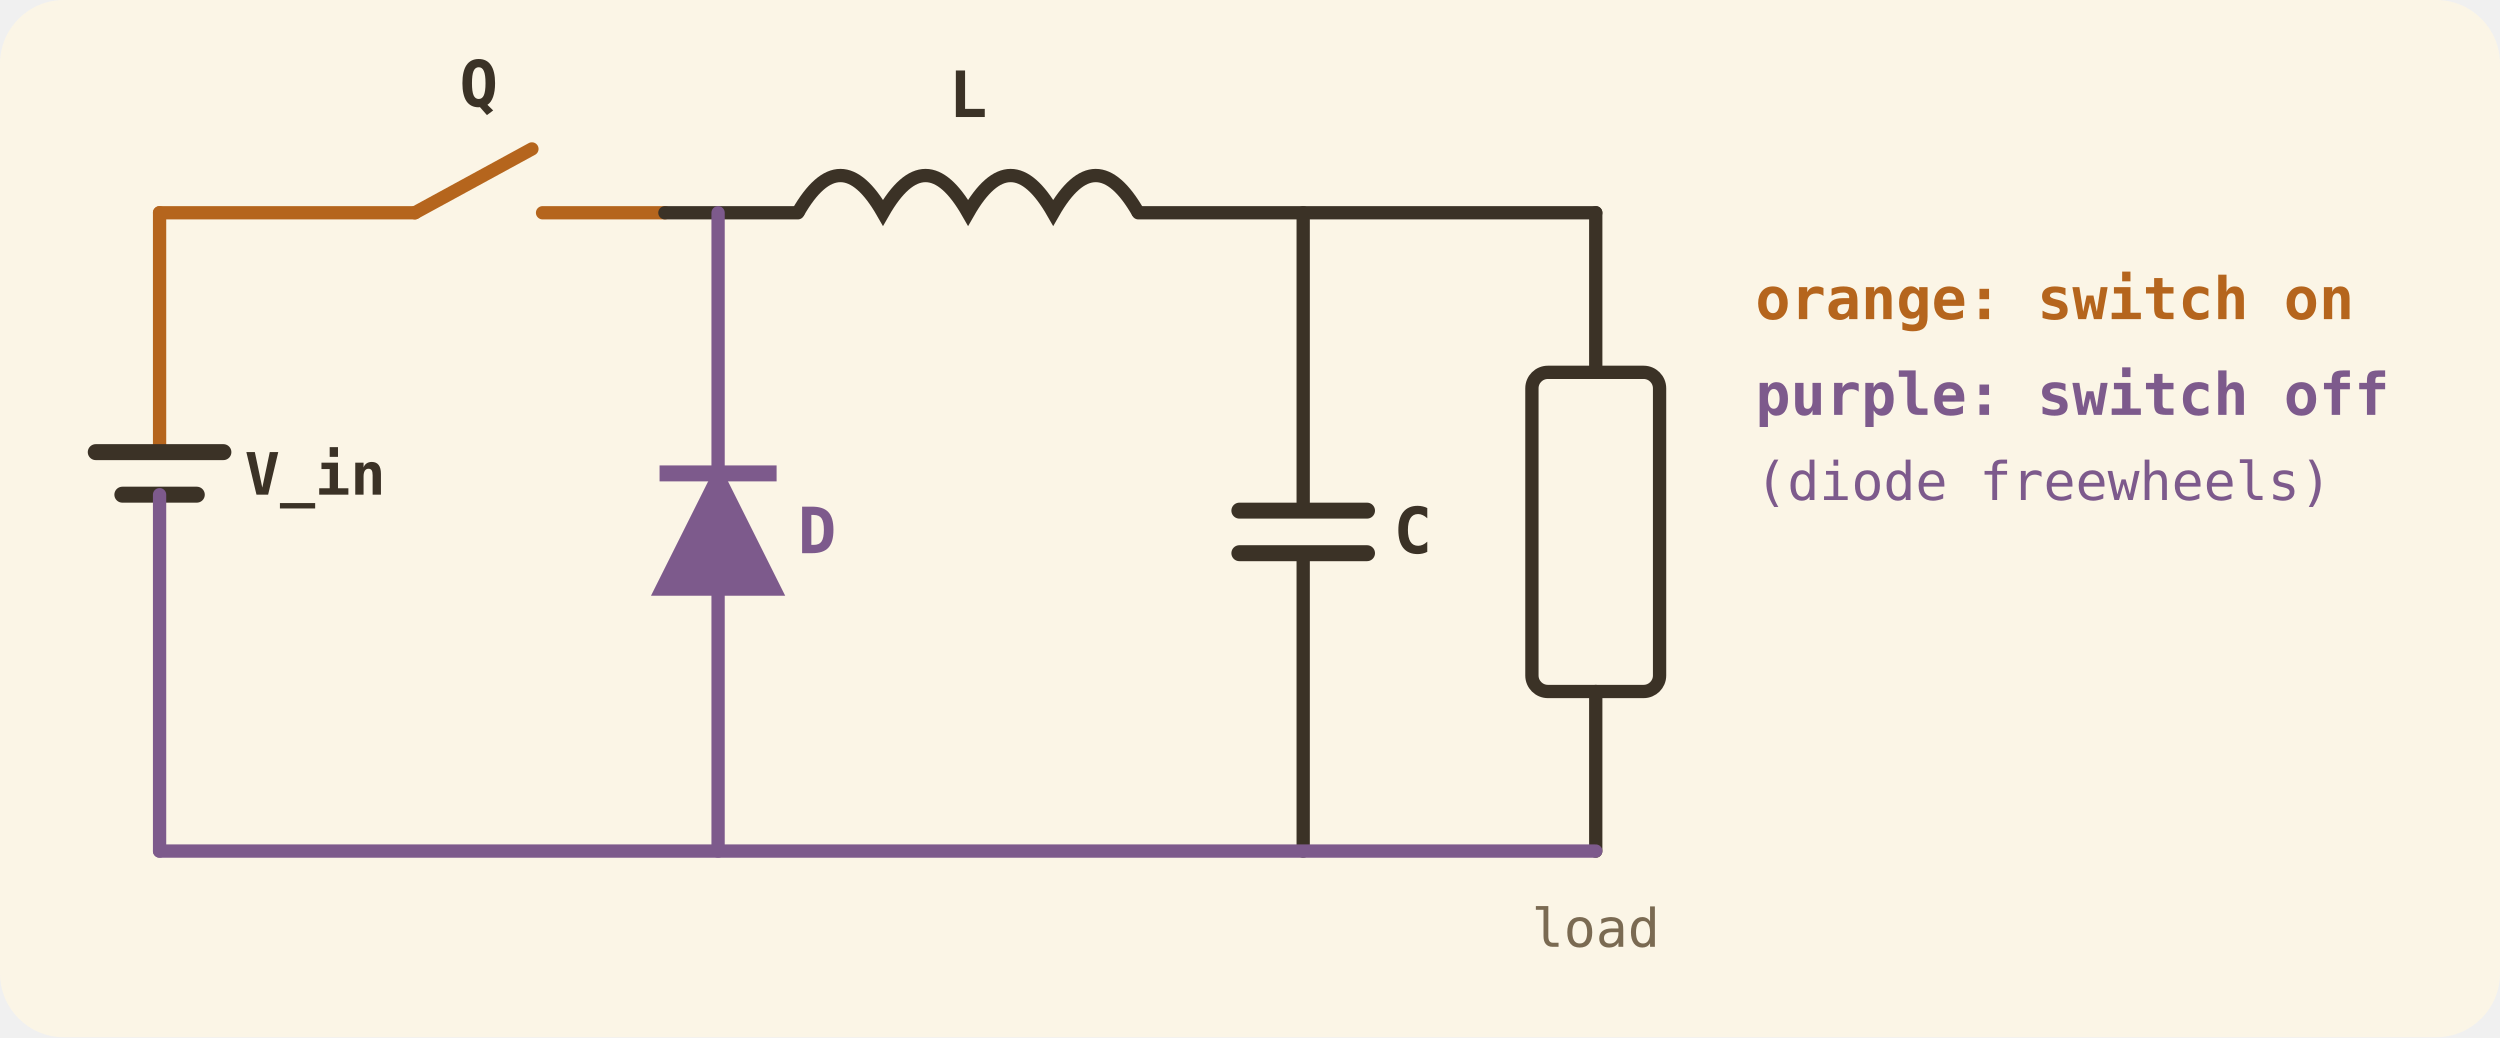
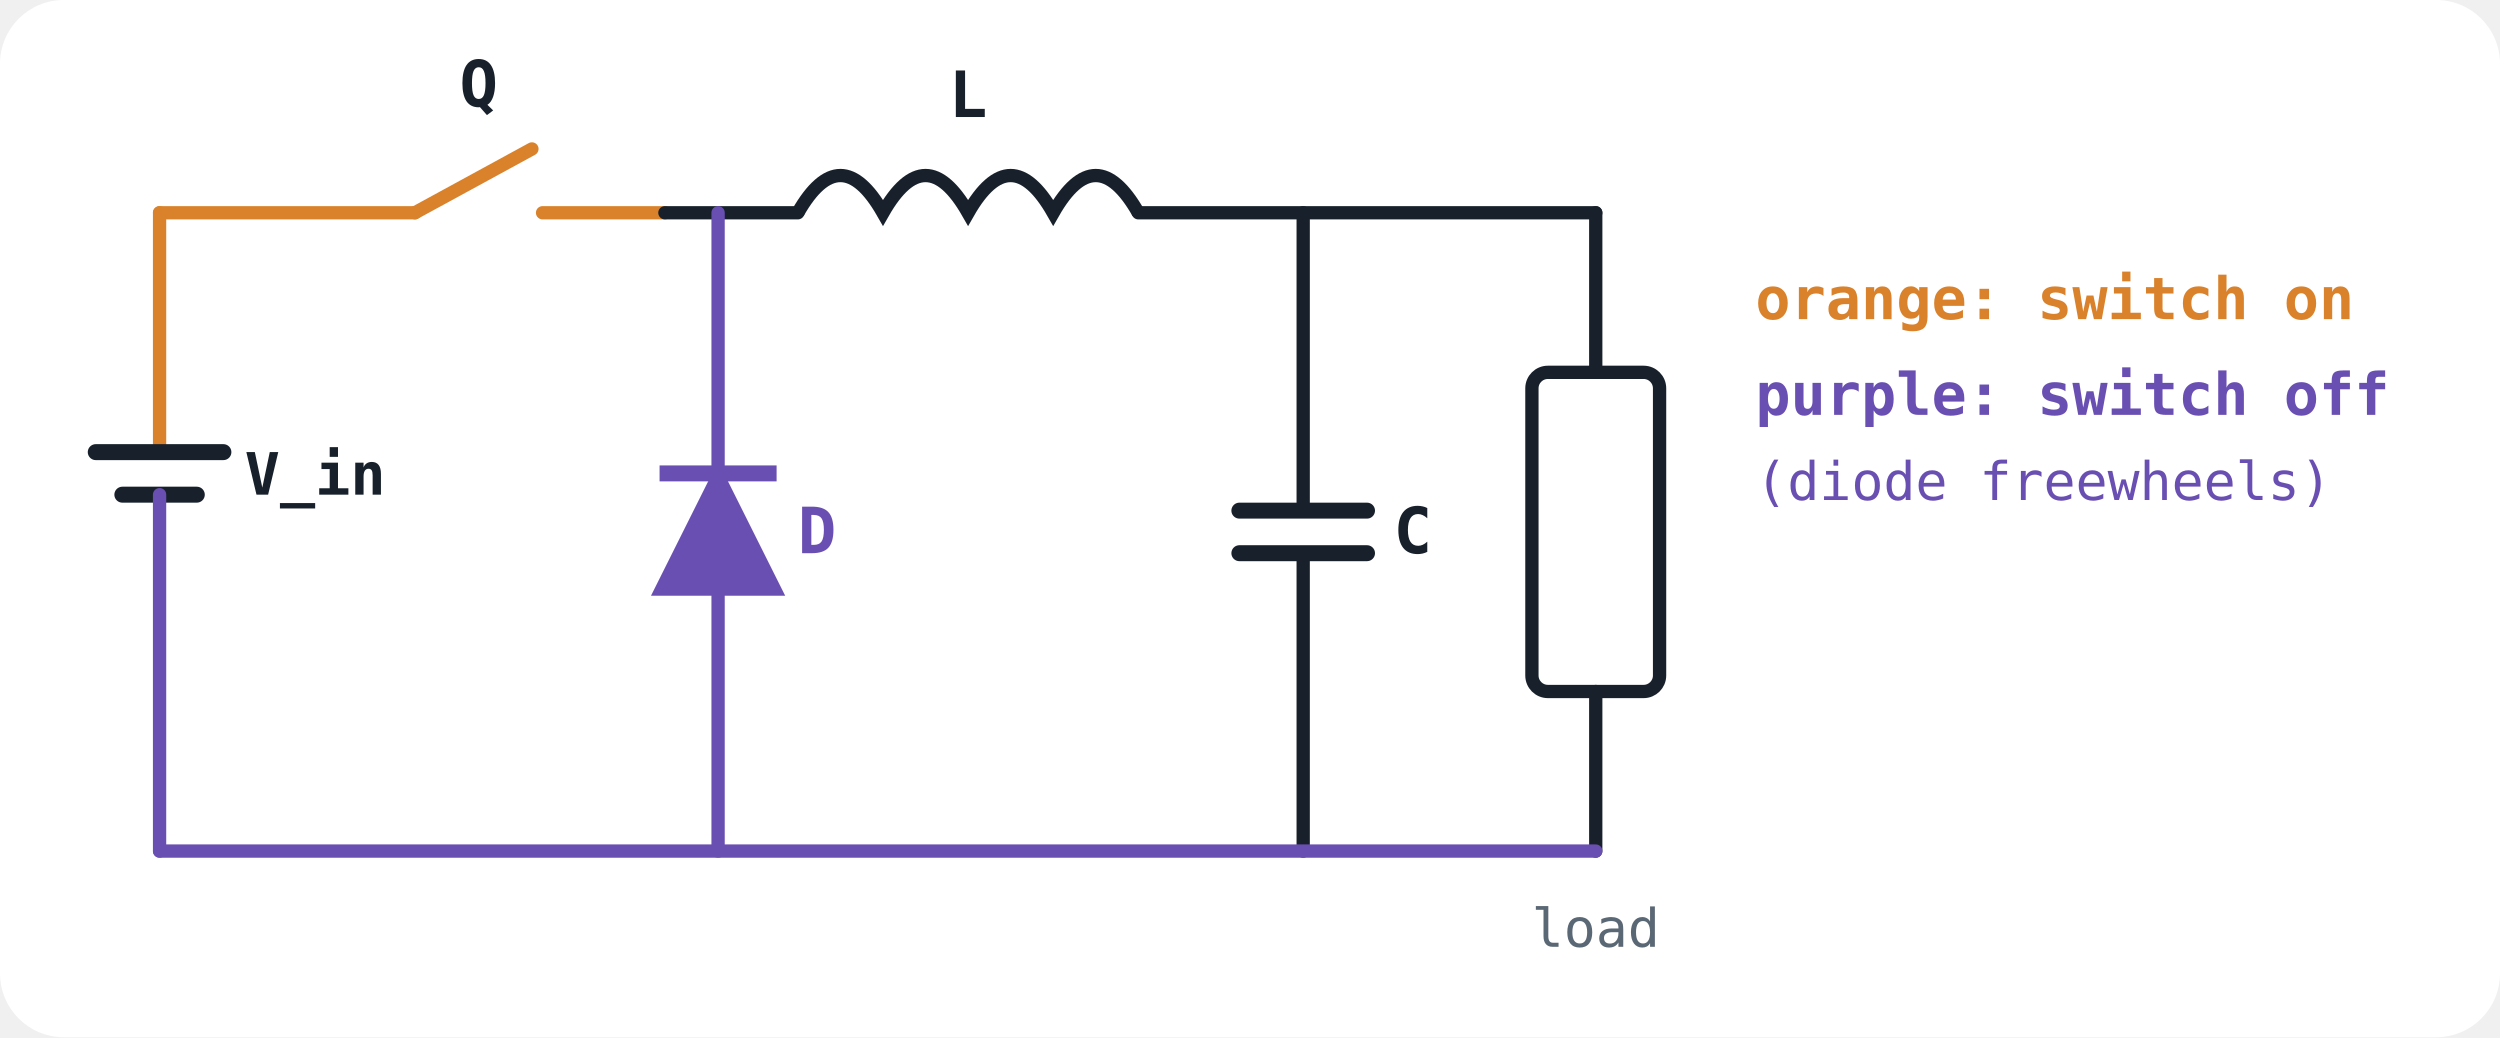
<svg xmlns="http://www.w3.org/2000/svg" viewBox="0 0 470 195" width="470" height="195">
-   <rect width="470" height="195" rx="12" fill="#fbf5e6" />
-   <polyline points="30,40 30,85" fill="none" stroke="#b5651d" stroke-width="2.5" stroke-linecap="round" stroke-linejoin="round" />
-   <polyline points="18,85 42,85" fill="none" stroke="#3b3226" stroke-width="3" stroke-linecap="round" stroke-linejoin="round" />
-   <polyline points="23,93 37,93" fill="none" stroke="#3b3226" stroke-width="3" stroke-linecap="round" stroke-linejoin="round" />
-   <text x="46" y="93" font-family="JetBrains Mono, monospace" font-size="11" font-weight="600" fill="#3b3226" text-anchor="start">V_in</text>
-   <polyline points="30,93 30,160" fill="none" stroke="#7d5a8c" stroke-width="2.5" stroke-linecap="round" stroke-linejoin="round" />
-   <polyline points="30,40 78,40" fill="none" stroke="#b5651d" stroke-width="2.5" stroke-linecap="round" stroke-linejoin="round" />
-   <polyline points="78,40 100,28" fill="none" stroke="#b5651d" stroke-width="2.5" stroke-linecap="round" stroke-linejoin="round" />
-   <polyline points="102,40 125,40" fill="none" stroke="#b5651d" stroke-width="2.5" stroke-linecap="round" stroke-linejoin="round" />
-   <text x="90" y="20" font-family="JetBrains Mono, monospace" font-size="12" font-weight="600" fill="#3b3226" text-anchor="middle">Q</text>
-   <polyline points="125,40 150,40" fill="none" stroke="#3b3226" stroke-width="2.5" stroke-linecap="round" stroke-linejoin="round" />
-   <path d="M150 40 q8 -14 16 0 q8 -14 16 0 q8 -14 16 0 q8 -14 16 0" fill="none" stroke="#3b3226" stroke-width="2.5" />
-   <text x="182" y="22" font-family="JetBrains Mono, monospace" font-size="12" font-weight="600" fill="#3b3226" text-anchor="middle">L</text>
-   <polyline points="214,40 300,40" fill="none" stroke="#3b3226" stroke-width="2.5" stroke-linecap="round" stroke-linejoin="round" />
-   <polyline points="135,160 135.0,111.0" fill="none" stroke="#7d5a8c" stroke-width="2.5" stroke-linecap="round" stroke-linejoin="round" />
-   <polyline points="135.0,89.0 135,40" fill="none" stroke="#7d5a8c" stroke-width="2.5" stroke-linecap="round" stroke-linejoin="round" />
-   <polygon points="146.0,111.0 124.0,111.0 135.0,89.0" fill="#7d5a8c" stroke="#7d5a8c" stroke-width="2" />
-   <line x1="146.0" y1="89.0" x2="124.0" y2="89.0" stroke="#7d5a8c" stroke-width="3" />
-   <text x="150" y="104" font-family="JetBrains Mono, monospace" font-size="12" font-weight="600" fill="#7d5a8c" text-anchor="start">D</text>
-   <polyline points="245,40 245,96.0" fill="none" stroke="#3b3226" stroke-width="2.5" stroke-linecap="round" stroke-linejoin="round" />
-   <polyline points="233,96.0 257,96.0" fill="none" stroke="#3b3226" stroke-width="3" stroke-linecap="round" stroke-linejoin="round" />
-   <polyline points="233,104.0 257,104.0" fill="none" stroke="#3b3226" stroke-width="3" stroke-linecap="round" stroke-linejoin="round" />
-   <polyline points="245,104.0 245,160" fill="none" stroke="#3b3226" stroke-width="2.5" stroke-linecap="round" stroke-linejoin="round" />
-   <text x="262" y="104" font-family="JetBrains Mono, monospace" font-size="12" font-weight="600" fill="#3b3226" text-anchor="start">C</text>
-   <polyline points="300,40 300,70" fill="none" stroke="#3b3226" stroke-width="2.5" stroke-linecap="round" stroke-linejoin="round" />
-   <rect x="288" y="70" width="24" height="60" rx="3" fill="#fbf5e6" stroke="#3b3226" stroke-width="2.5" />
-   <polyline points="300,130 300,160" fill="none" stroke="#3b3226" stroke-width="2.5" stroke-linecap="round" stroke-linejoin="round" />
-   <text x="300" y="178" font-family="JetBrains Mono, monospace" font-size="10" font-weight="400" fill="#7a6a52" text-anchor="middle">load</text>
-   <polyline points="30,160 300,160" fill="none" stroke="#7d5a8c" stroke-width="2.5" stroke-linecap="round" stroke-linejoin="round" />
-   <text x="330" y="60" font-family="JetBrains Mono, monospace" font-size="11" font-weight="600" fill="#b5651d" text-anchor="start">orange: switch on</text>
-   <text x="330" y="78" font-family="JetBrains Mono, monospace" font-size="11" font-weight="600" fill="#7d5a8c" text-anchor="start">purple: switch off</text>
-   <text x="330" y="94" font-family="JetBrains Mono, monospace" font-size="10" font-weight="400" fill="#7d5a8c" text-anchor="start">(diode freewheels)</text>
+   <rect width="470" height="195" rx="12" fill="#ffffff" />
+   <polyline points="30,40 30,85" fill="none" stroke="#d9822b" stroke-width="2.5" stroke-linecap="round" stroke-linejoin="round" />
+   <polyline points="18,85 42,85" fill="none" stroke="#18212b" stroke-width="3" stroke-linecap="round" stroke-linejoin="round" />
+   <polyline points="23,93 37,93" fill="none" stroke="#18212b" stroke-width="3" stroke-linecap="round" stroke-linejoin="round" />
+   <text x="46" y="93" font-family="JetBrains Mono, monospace" font-size="11" font-weight="600" fill="#18212b" text-anchor="start">V_in</text>
+   <polyline points="30,93 30,160" fill="none" stroke="#6a4fb3" stroke-width="2.5" stroke-linecap="round" stroke-linejoin="round" />
+   <polyline points="30,40 78,40" fill="none" stroke="#d9822b" stroke-width="2.5" stroke-linecap="round" stroke-linejoin="round" />
+   <polyline points="78,40 100,28" fill="none" stroke="#d9822b" stroke-width="2.5" stroke-linecap="round" stroke-linejoin="round" />
+   <polyline points="102,40 125,40" fill="none" stroke="#d9822b" stroke-width="2.5" stroke-linecap="round" stroke-linejoin="round" />
+   <text x="90" y="20" font-family="JetBrains Mono, monospace" font-size="12" font-weight="600" fill="#18212b" text-anchor="middle">Q</text>
+   <polyline points="125,40 150,40" fill="none" stroke="#18212b" stroke-width="2.5" stroke-linecap="round" stroke-linejoin="round" />
+   <path d="M150 40 q8 -14 16 0 q8 -14 16 0 q8 -14 16 0 q8 -14 16 0" fill="none" stroke="#18212b" stroke-width="2.5" />
+   <text x="182" y="22" font-family="JetBrains Mono, monospace" font-size="12" font-weight="600" fill="#18212b" text-anchor="middle">L</text>
+   <polyline points="214,40 300,40" fill="none" stroke="#18212b" stroke-width="2.5" stroke-linecap="round" stroke-linejoin="round" />
+   <polyline points="135,160 135.0,111.0" fill="none" stroke="#6a4fb3" stroke-width="2.5" stroke-linecap="round" stroke-linejoin="round" />
+   <polyline points="135.0,89.0 135,40" fill="none" stroke="#6a4fb3" stroke-width="2.5" stroke-linecap="round" stroke-linejoin="round" />
+   <polygon points="146.0,111.0 124.0,111.0 135.0,89.0" fill="#6a4fb3" stroke="#6a4fb3" stroke-width="2" />
+   <line x1="146.0" y1="89.0" x2="124.0" y2="89.0" stroke="#6a4fb3" stroke-width="3" />
+   <text x="150" y="104" font-family="JetBrains Mono, monospace" font-size="12" font-weight="600" fill="#6a4fb3" text-anchor="start">D</text>
+   <polyline points="245,40 245,96.0" fill="none" stroke="#18212b" stroke-width="2.5" stroke-linecap="round" stroke-linejoin="round" />
+   <polyline points="233,96.0 257,96.0" fill="none" stroke="#18212b" stroke-width="3" stroke-linecap="round" stroke-linejoin="round" />
+   <polyline points="233,104.0 257,104.0" fill="none" stroke="#18212b" stroke-width="3" stroke-linecap="round" stroke-linejoin="round" />
+   <polyline points="245,104.0 245,160" fill="none" stroke="#18212b" stroke-width="2.5" stroke-linecap="round" stroke-linejoin="round" />
+   <text x="262" y="104" font-family="JetBrains Mono, monospace" font-size="12" font-weight="600" fill="#18212b" text-anchor="start">C</text>
+   <polyline points="300,40 300,70" fill="none" stroke="#18212b" stroke-width="2.5" stroke-linecap="round" stroke-linejoin="round" />
+   <rect x="288" y="70" width="24" height="60" rx="3" fill="#ffffff" stroke="#18212b" stroke-width="2.5" />
+   <polyline points="300,130 300,160" fill="none" stroke="#18212b" stroke-width="2.5" stroke-linecap="round" stroke-linejoin="round" />
+   <text x="300" y="178" font-family="JetBrains Mono, monospace" font-size="10" font-weight="400" fill="#5a6774" text-anchor="middle">load</text>
+   <polyline points="30,160 300,160" fill="none" stroke="#6a4fb3" stroke-width="2.5" stroke-linecap="round" stroke-linejoin="round" />
+   <text x="330" y="60" font-family="JetBrains Mono, monospace" font-size="11" font-weight="600" fill="#d9822b" text-anchor="start">orange: switch on</text>
+   <text x="330" y="78" font-family="JetBrains Mono, monospace" font-size="11" font-weight="600" fill="#6a4fb3" text-anchor="start">purple: switch off</text>
+   <text x="330" y="94" font-family="JetBrains Mono, monospace" font-size="10" font-weight="400" fill="#6a4fb3" text-anchor="start">(diode freewheels)</text>
</svg>
